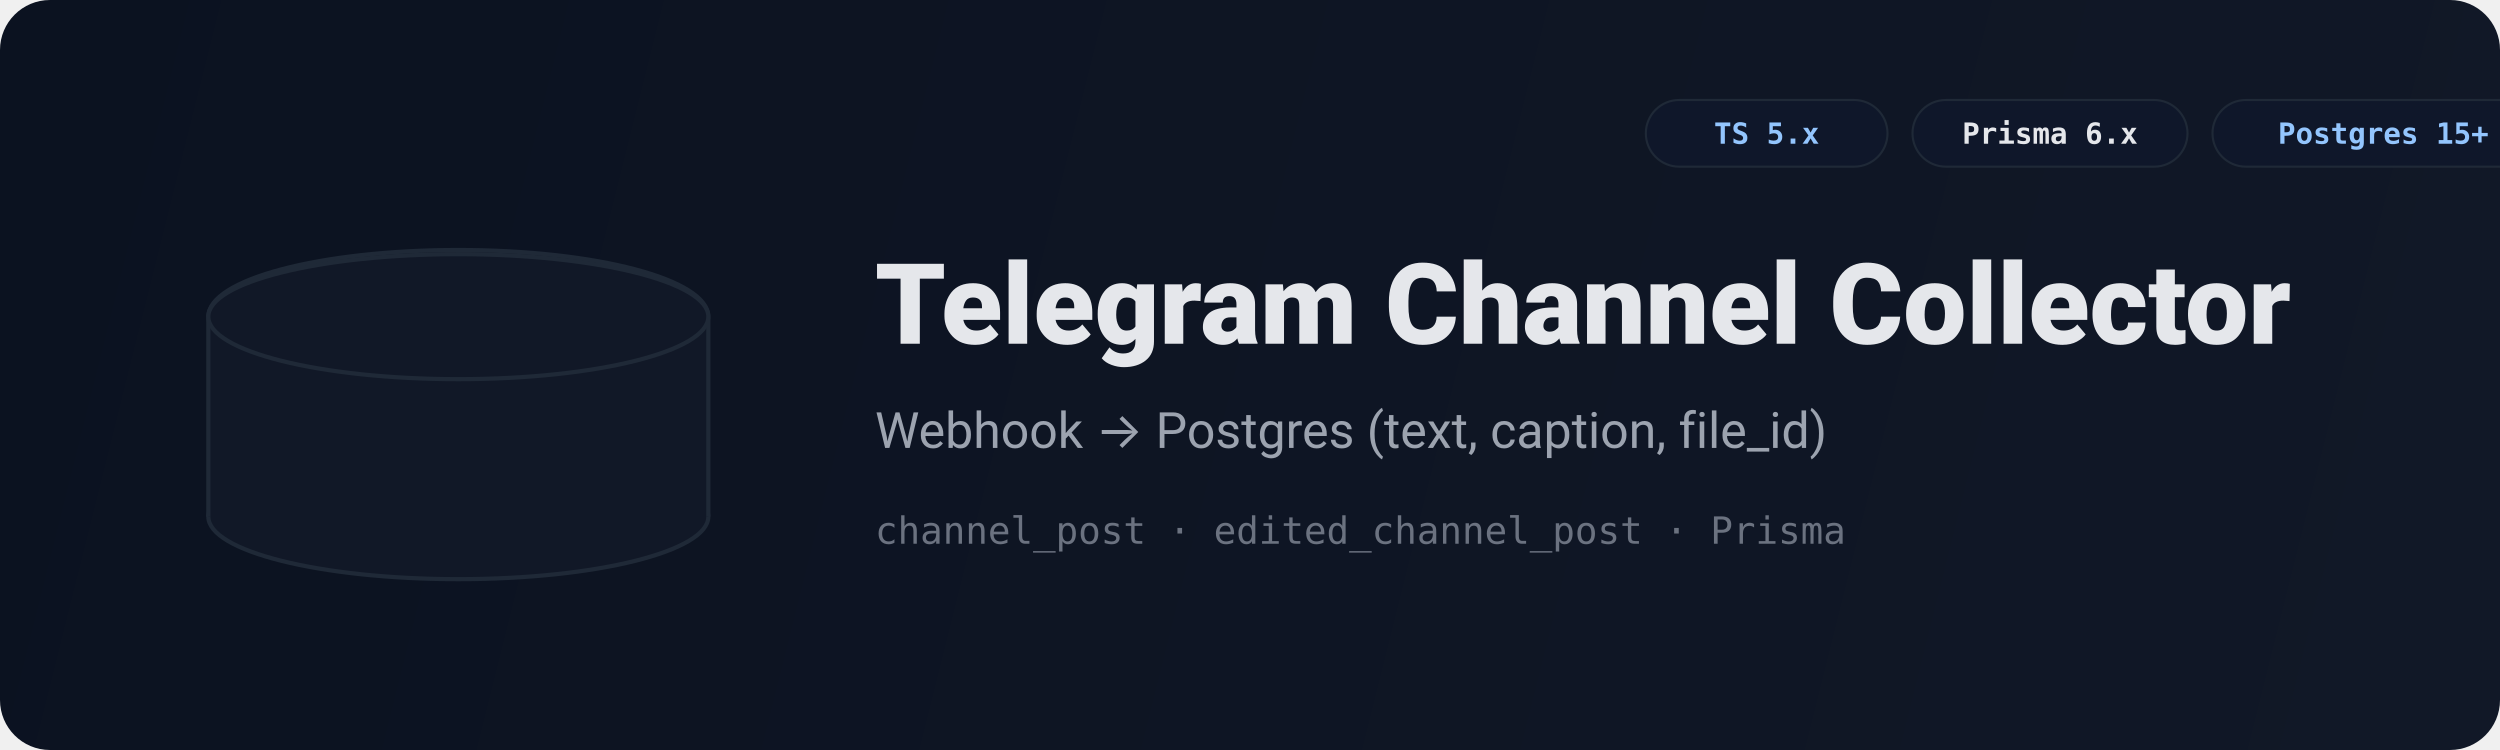
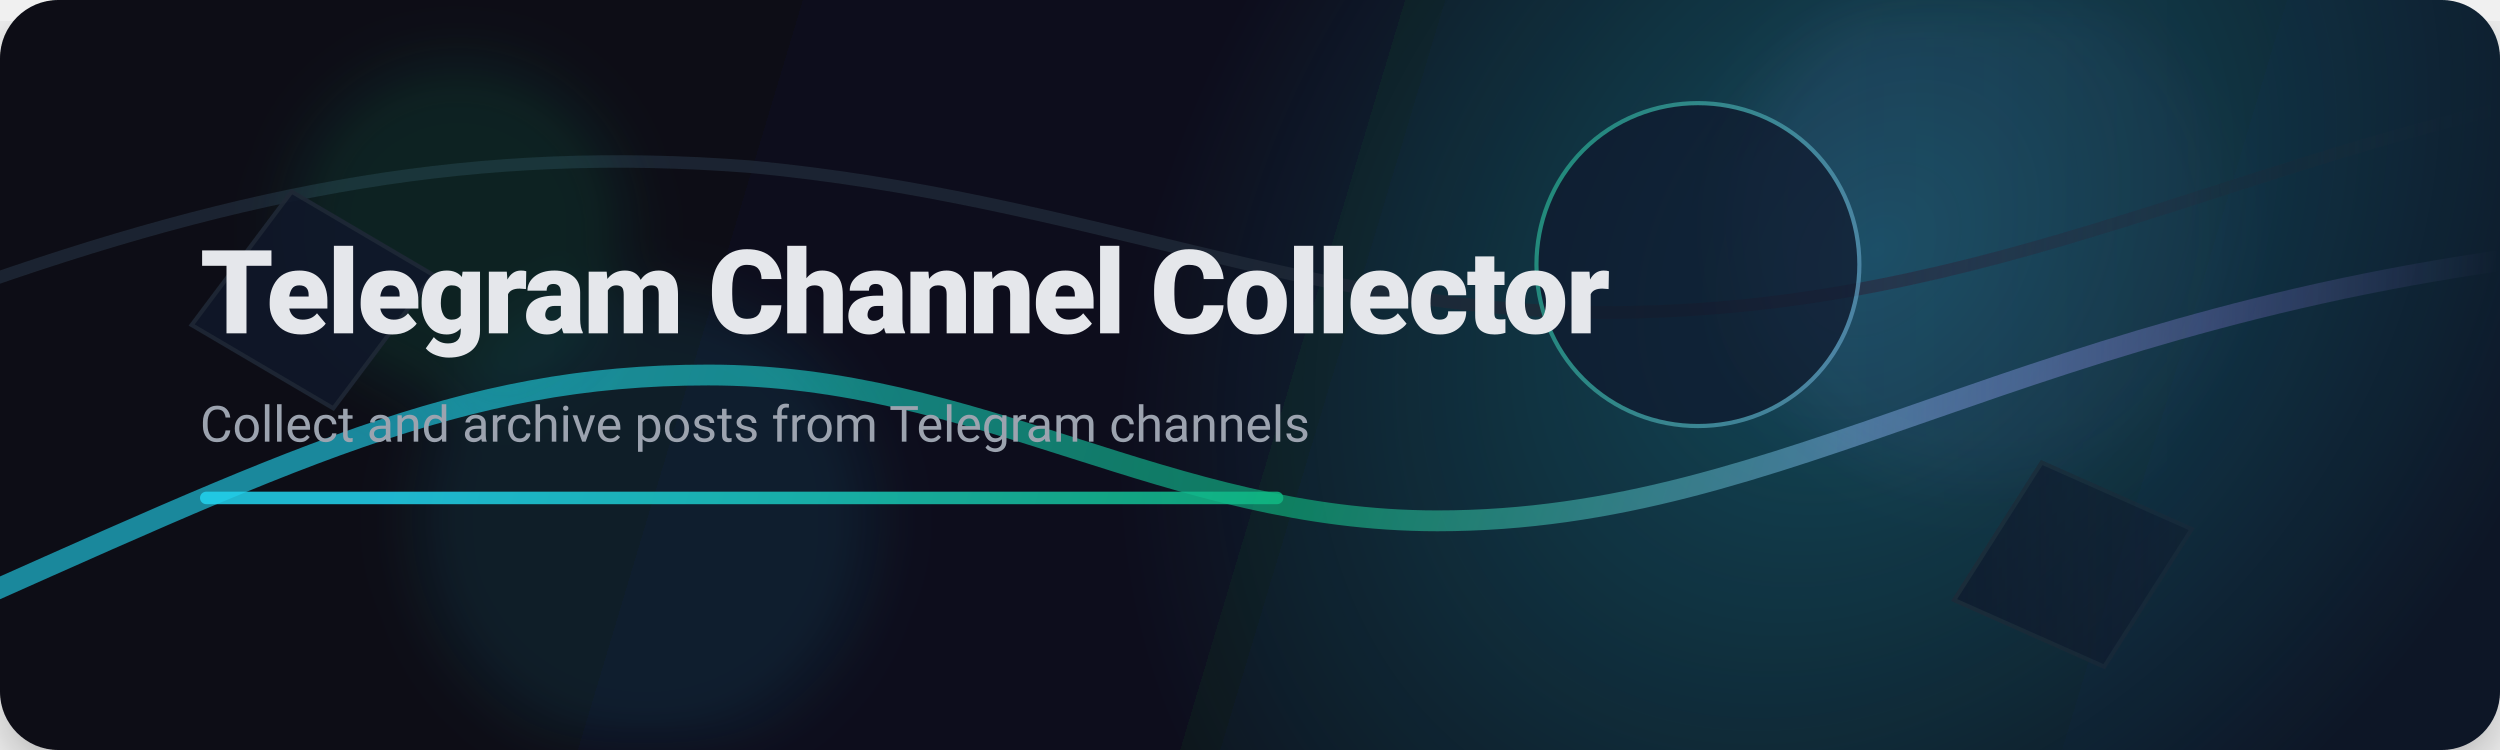
- <svg xmlns="http://www.w3.org/2000/svg" width="1200" height="360" viewBox="0 0 1200 360" fill="none">
+ <svg xmlns="http://www.w3.org/2000/svg" width="1200" height="360" viewBox="0 0 1200 360" fill="none" role="img" aria-label="Telegram Channel Collector banner">
  <defs>
-     <linearGradient id="bg" x1="0" y1="0" x2="1200" y2="300" gradientUnits="userSpaceOnUse">
-       <stop stop-color="#0B1220" />
+     <linearGradient id="bg" x1="0" y1="0" x2="1200" y2="360" gradientUnits="userSpaceOnUse">
+       <stop stop-color="#070A12" />
+       <stop offset="0.55" stop-color="#0B1220" />
      <stop offset="1" stop-color="#111827" />
    </linearGradient>
-     <linearGradient id="accent" x1="0" y1="0" x2="1" y2="1" gradientUnits="objectBoundingBox">
-       <stop stop-color="#10B981" />
-       <stop offset="1" stop-color="#22D3EE" />
+     <linearGradient id="accent" x1="240" y1="64" x2="1040" y2="304" gradientUnits="userSpaceOnUse">
+       <stop stop-color="#22D3EE" />
+       <stop offset="0.5" stop-color="#10B981" />
+       <stop offset="1" stop-color="#A78BFA" />
+     </linearGradient>
+     <radialGradient id="glow" cx="0" cy="0" r="1" gradientUnits="userSpaceOnUse" gradientTransform="translate(900 120) rotate(130) scale(420 320)">
+       <stop stop-color="#22D3EE" stop-opacity="0.28" />
+       <stop offset="1" stop-color="#22D3EE" stop-opacity="0" />
+     </radialGradient>
+     <filter id="softBlur" x="-40" y="-40" width="1280" height="440" filterUnits="userSpaceOnUse" color-interpolation-filters="sRGB">
+       <feGaussianBlur stdDeviation="14" />
+     </filter>
+     <filter id="shadow" x="0" y="0" width="1200" height="360" filterUnits="userSpaceOnUse" color-interpolation-filters="sRGB">
+       <feDropShadow dx="0" dy="10" stdDeviation="18" flood-color="#000000" flood-opacity="0.35" />
+     </filter>
+     <mask id="fadeRight">
+       <rect width="1200" height="360" fill="white" />
+       <rect x="880" y="0" width="320" height="360" fill="url(#fadeRightGrad)" />
+     </mask>
+     <linearGradient id="fadeRightGrad" x1="880" y1="0" x2="1200" y2="0" gradientUnits="userSpaceOnUse">
+       <stop stop-color="white" />
+       <stop offset="1" stop-color="black" />
    </linearGradient>
  </defs>
-   <rect width="1200" height="360" rx="24" fill="url(#bg)" />
-   <g transform="translate(220 180) scale(1 -1) translate(-220 -180)">
-     <ellipse cx="220" cy="112" rx="120" ry="30" fill="#111827" stroke="#1F2937" stroke-width="2" />
-     <path d="M100 112v96c0 18 54 32 120 32s120-14 120-32v-96" fill="#111827" stroke="#1F2937" stroke-width="2" />
-     <ellipse cx="220" cy="208" rx="120" ry="30" fill="#111827" stroke="#1F2937" stroke-width="2" />
-     <path d="M150 164h140" stroke="url(#accent)" stroke-width="10" stroke-linecap="round" opacity="0.9" />
+   <rect x="0" y="0" width="1200" height="360" rx="28" fill="url(#bg)" filter="url(#shadow)" />
+   <rect x="0" y="0" width="1200" height="360" rx="28" fill="url(#glow)" />
+   <g opacity="0.95" mask="url(#fadeRight)">
+     <path d="M-40 300C140 220 220 180 340 180C470 180 560 250 690 250C860 250 970 150 1240 120" stroke="url(#accent)" stroke-width="10" stroke-linecap="round" opacity="0.65" />
+     <path d="M-20 140C120 90 230 70 360 80C520 95 630 150 770 150C960 150 1080 70 1260 40" stroke="#1F2937" stroke-width="6" stroke-linecap="round" opacity="0.85" />
+     <g filter="url(#softBlur)" opacity="0.65">
+       <circle cx="220" cy="110" r="80" fill="#10B981" fill-opacity="0.20" />
+       <circle cx="310" cy="250" r="110" fill="#22D3EE" fill-opacity="0.14" />
+       <circle cx="950" cy="110" r="120" fill="#A78BFA" fill-opacity="0.12" />
+     </g>
+     <g opacity="0.9">
+       <path d="M140 92L208 132L160 196L92 156Z" fill="#0F172A" stroke="#1F2937" stroke-width="2" />
+       <path d="M980 222L1052 254L1010 320L938 288Z" fill="#0F172A" stroke="#1F2937" stroke-width="2" />
+       <path d="M760 72C790 42 840 42 870 72C900 102 900 152 870 182C840 212 790 212 760 182C730 152 730 102 760 72Z" fill="#0F172A" stroke="url(#accent)" stroke-width="2" opacity="0.8" />
+     </g>
  </g>
-   <text x="420" y="165" fill="#E5E7EB" font-family="ui-sans-serif, system-ui, -apple-system, Segoe UI, Roboto" font-size="54" font-weight="800">Telegram Channel Collector</text>
-   <text x="420" y="215" fill="#9CA3AF" font-family="ui-sans-serif, system-ui, -apple-system, Segoe UI, Roboto" font-size="24">Webhook → Postgres (text, caption, file_id)</text>
-   <text x="420" y="261" fill="#6B7280" font-family="ui-monospace, SFMono-Regular, Menlo, Monaco, Consolas" font-size="18">channel_post · edited_channel_post · Prisma</text>
-   <g transform="translate(790 48)">
-     <rect x="0" y="0" width="116" height="32" rx="16" fill="#0F172A" stroke="#1F2937" />
-     <text x="58" y="21" text-anchor="middle" fill="#93C5FD" font-family="ui-monospace, SFMono-Regular, Menlo, Monaco, Consolas" font-size="14" font-weight="700">TS 5.x</text>
-     <rect x="128" y="0" width="132" height="32" rx="16" fill="#0F172A" stroke="#1F2937" />
-     <text x="194" y="21" text-anchor="middle" fill="#E5E7EB" font-family="ui-monospace, SFMono-Regular, Menlo, Monaco, Consolas" font-size="14" font-weight="700">Prisma 6.x</text>
-     <rect x="272" y="0" width="164" height="32" rx="16" fill="#0F172A" stroke="#1F2937" />
-     <text x="354" y="21" text-anchor="middle" fill="#93C5FD" font-family="ui-monospace, SFMono-Regular, Menlo, Monaco, Consolas" font-size="14" font-weight="700">Postgres 15+</text>
+   <g>
+     <text x="96" y="160" fill="#E5E7EB" font-family="ui-sans-serif, system-ui, -apple-system, Segoe UI, Roboto" font-size="56" font-weight="850" letter-spacing="-0.02em">Telegram Channel Collector</text>
+     <text x="96" y="212" fill="#9CA3AF" font-family="ui-sans-serif, system-ui, -apple-system, Segoe UI, Roboto" font-size="24">Collect and archive posts from Telegram channels</text>
+     <rect x="96" y="236" width="520" height="6" rx="3" fill="url(#accent)" opacity="0.85" />
  </g>
</svg>
